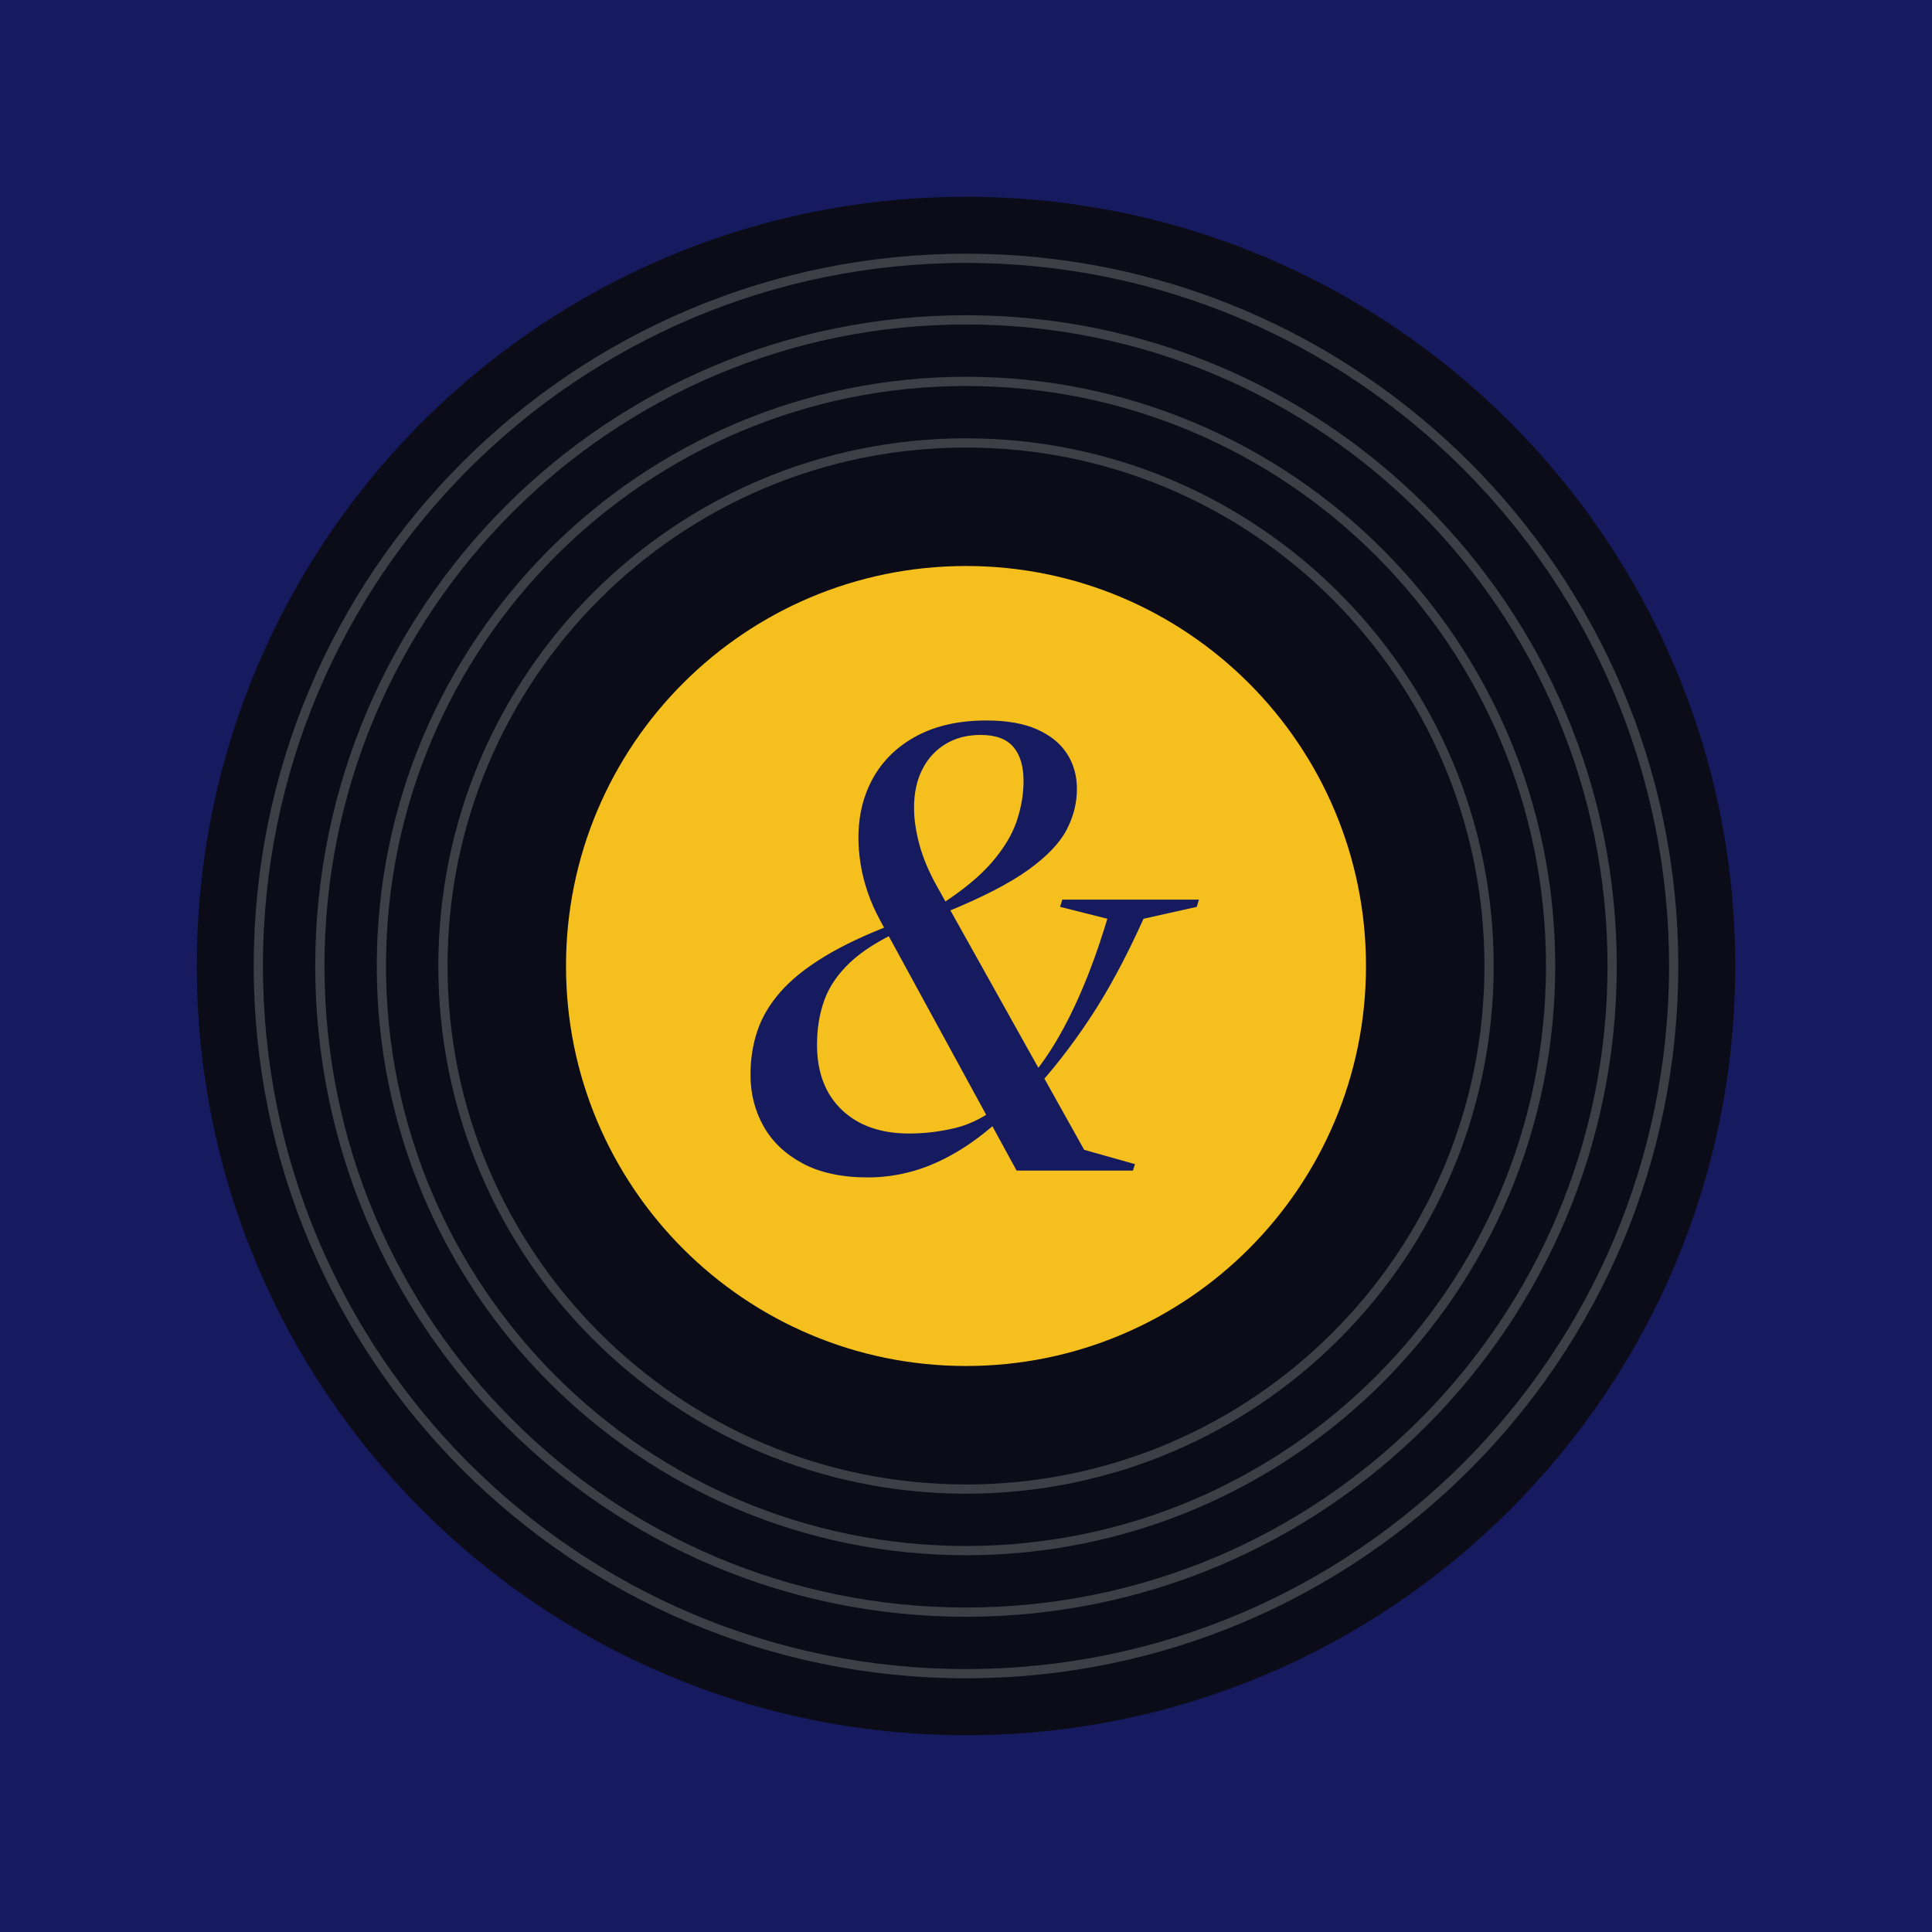
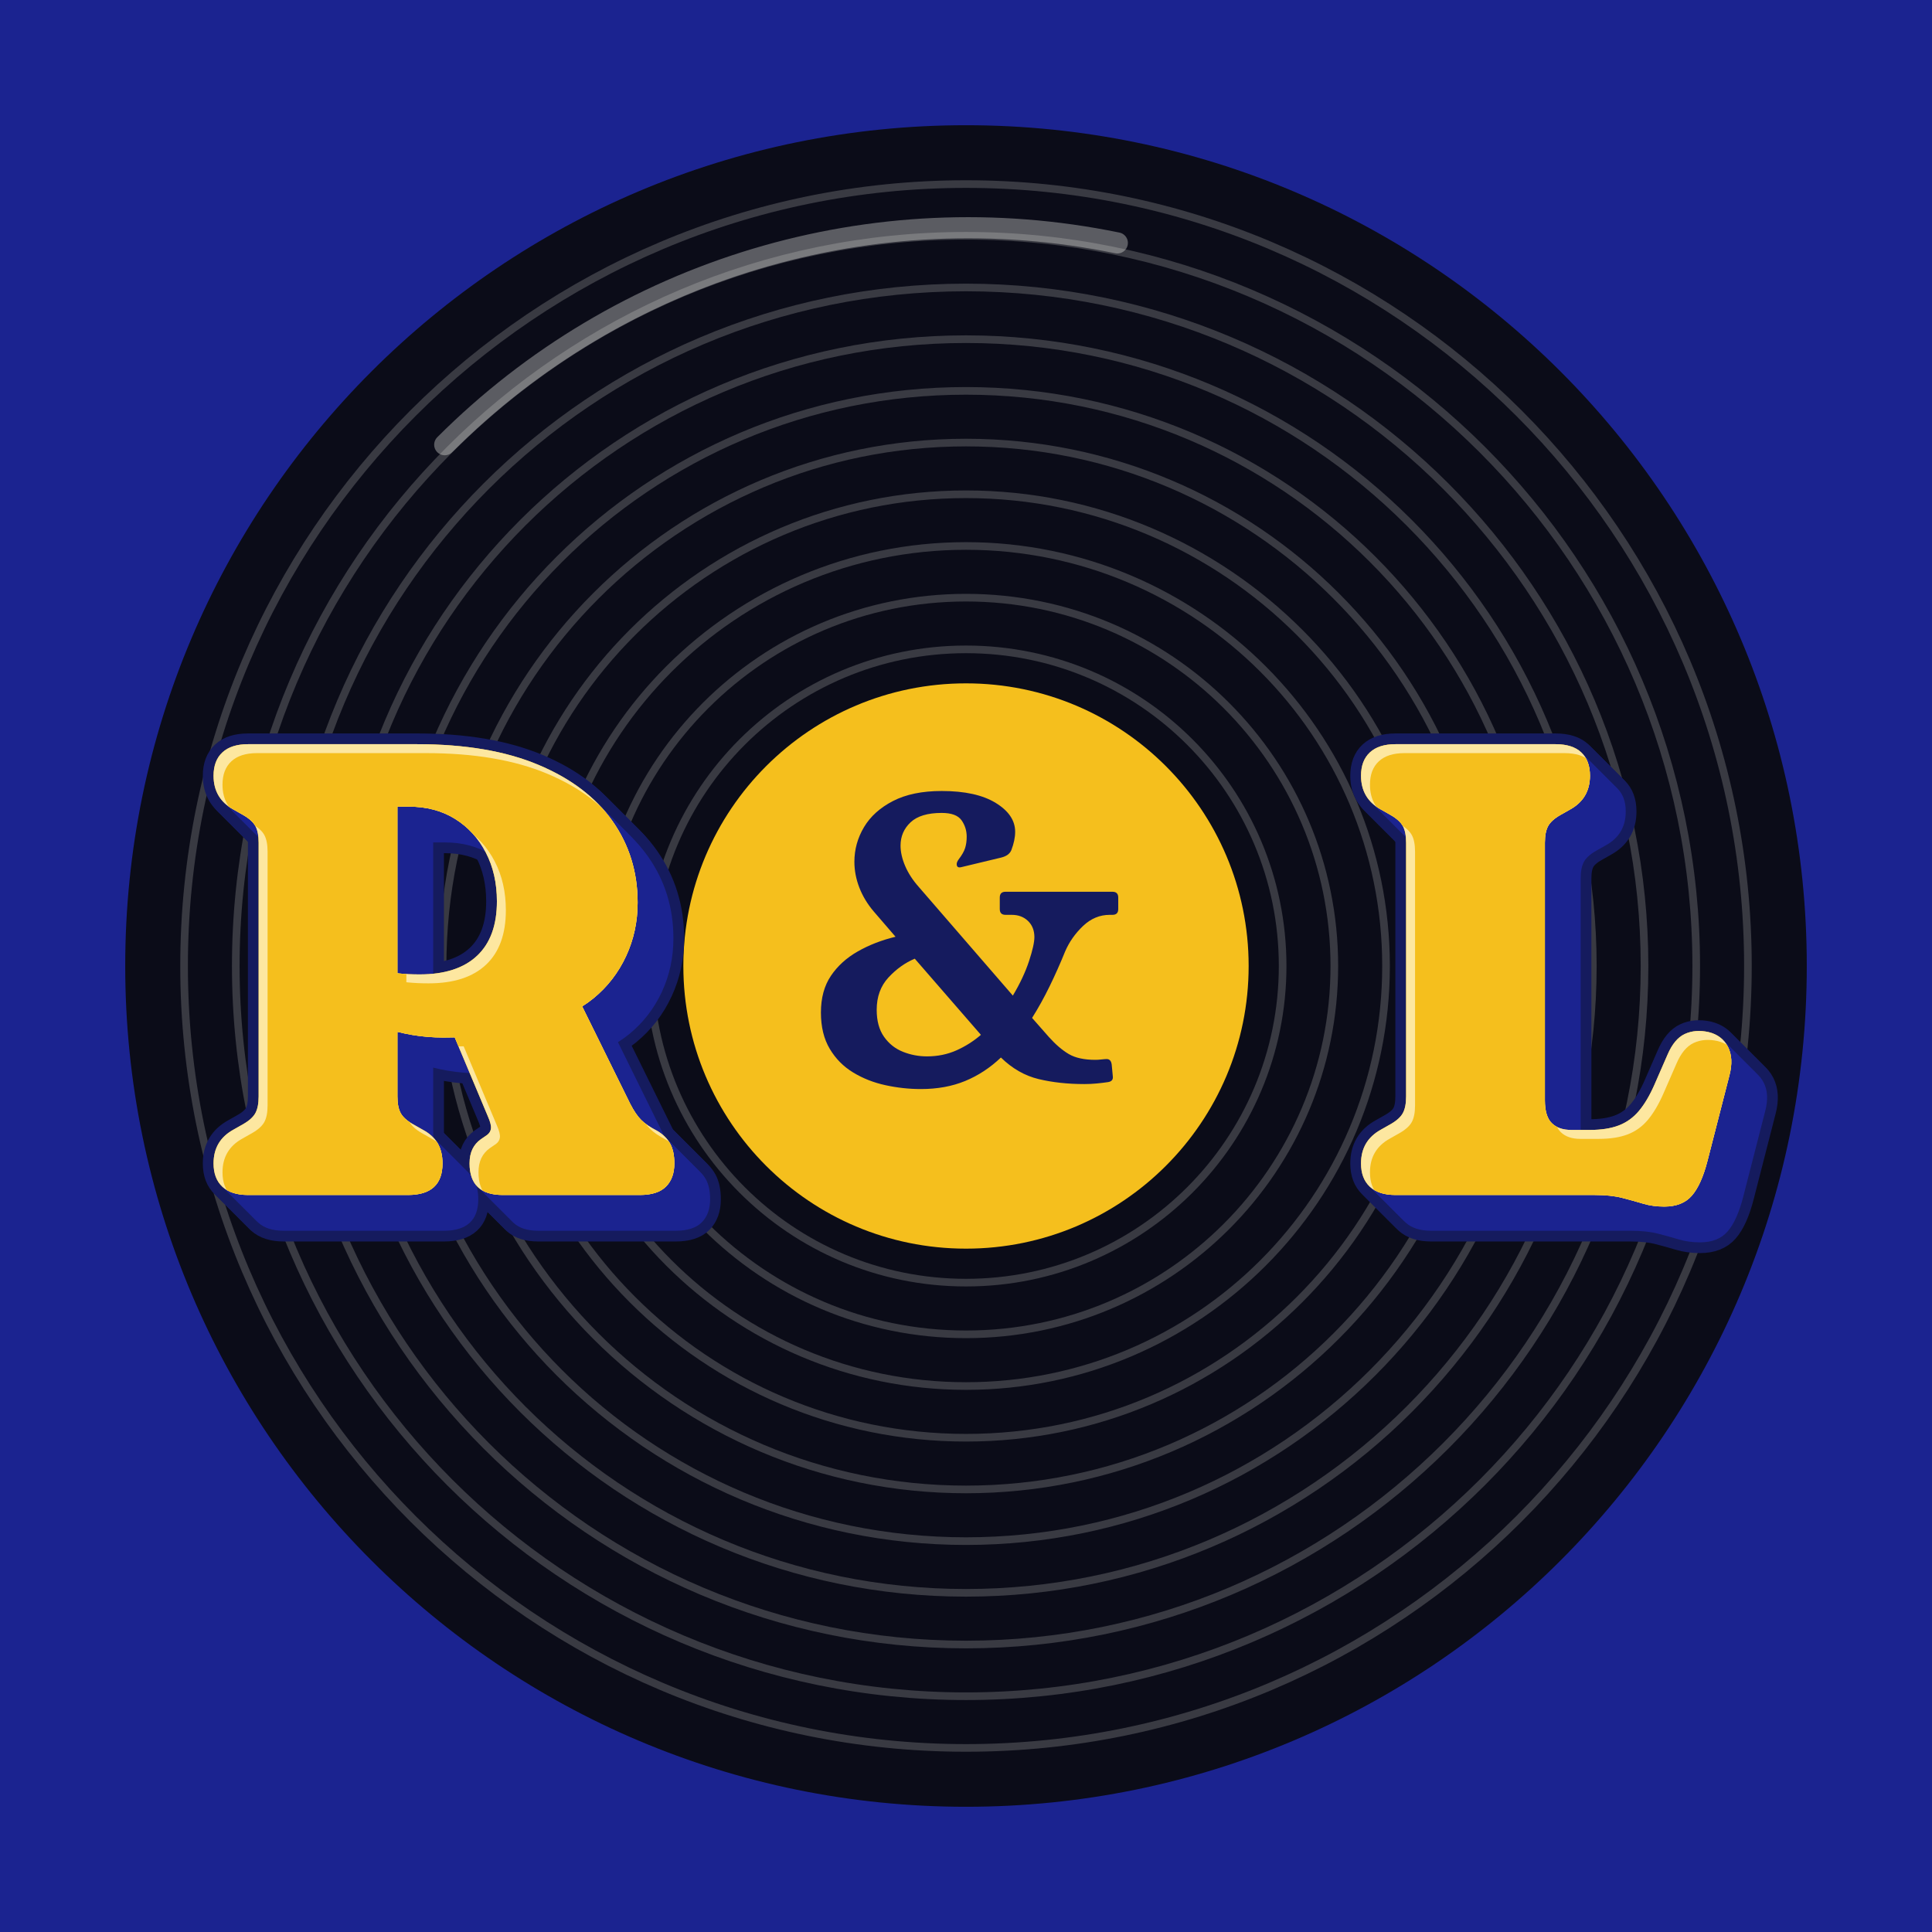
<svg xmlns="http://www.w3.org/2000/svg" viewBox="0 0 1080 1080" width="1080" height="1080">
-   <rect width="1080" height="1080" fill="#151b5e" />
-   <circle cx="540" cy="540" r="430" fill="#0b0c18" />
-   <circle cx="540" cy="540" r="395.60" fill="none" stroke="#f1f1eb" stroke-opacity=".22" stroke-width="5.16" />
-   <circle cx="540" cy="540" r="361.20" fill="none" stroke="#f1f1eb" stroke-opacity=".22" stroke-width="5.16" />
-   <circle cx="540" cy="540" r="326.80" fill="none" stroke="#f1f1eb" stroke-opacity=".22" stroke-width="5.16" />
-   <circle cx="540" cy="540" r="292.40" fill="none" stroke="#f1f1eb" stroke-opacity=".22" stroke-width="5.16" />
-   <circle cx="540" cy="540" r="223.60" fill="#f5bf1d" />
-   <path d="M576.322 611.326 564.677 620.51Q550.605 634.2 537.383 642.414Q524.161 650.628 511.268 654.406Q498.376 658.184 485.206 658.184Q463.267 658.184 448.641 650.334Q434.016 642.484 426.772 629.487Q419.529 616.49 419.529 600.79Q419.529 587.863 423.324 576.426Q427.119 564.988 436.13 554.643Q445.141 544.298 460.789 534.767Q476.437 525.236 500.143 516.259L525.583 505.862Q544.332 493.766 554.383 482.138Q564.434 470.511 568.298 459.126Q572.163 447.74 572.163 436.546Q572.163 424.173 566.444 417.501Q560.726 410.83 548.179 410.83Q536.881 410.83 528.511 415.942Q520.141 421.054 515.549 430.134Q510.957 439.214 510.957 451.449Q510.957 461.118 513.955 472.14Q516.953 483.161 523.365 494.737L606.059 642.761L634.478 650.767L633.3 654.371H568.281L491.999 514.492Q487.736 506.624 485.05 498.774Q482.364 490.924 481.116 483.196Q479.868 475.467 479.868 468.397Q479.868 449.3 488.29 434.501Q496.712 419.702 512.742 411.228Q528.771 402.754 551.368 402.754Q568.559 402.754 579.753 407.745Q590.948 412.736 596.476 421.348Q602.004 429.961 602.004 441.017Q602.004 452.766 596.268 463.822Q590.532 474.878 575.022 486.107Q559.513 497.336 529.846 509.501L503.713 520.037Q485.344 528.39 475.103 538.111Q464.862 547.833 460.789 559.148Q456.717 570.464 456.717 583.981Q456.717 607.167 470.563 620.406Q484.409 633.646 508.288 633.646Q521.077 633.646 534.091 630.527Q547.105 627.407 560.448 616.733L571.123 607.791Q579.892 598.884 588.227 585.627Q596.562 572.37 604.343 554.418Q612.124 536.465 619.02 513.591L592.611 506.936L593.824 502.916H670.21L668.997 506.936L639.226 513.591Q624.67 545.996 609.108 569.459Q593.547 592.922 576.322 611.326Z" fill="#151b5e" />
+   <rect width="1080" height="1080" fill="#1b2390" />
+   <circle cx="540" cy="540" r="470" fill="#0b0c18" />
+   <g fill="none" stroke="#f1f1eb" stroke-opacity=".2" stroke-width="4.27">
+     <circle cx="540" cy="540" r="437.1" />
+     <circle cx="540" cy="540" r="408.2" />
+     <circle cx="540" cy="540" r="379.3" />
+     <circle cx="540" cy="540" r="350.4" />
+     <circle cx="540" cy="540" r="321.5" />
+     <circle cx="540" cy="540" r="292.6" />
+     <circle cx="540" cy="540" r="263.7" />
+     <circle cx="540" cy="540" r="234.8" />
+     <circle cx="540" cy="540" r="205.9" />
+     <circle cx="540" cy="540" r="177.0" />
+   </g>
+   <path d="M248.6 248.6 A413.6 413.6 0 0 1 624.6 135.8" fill="none" stroke="#f1f1eb" stroke-opacity=".35" stroke-width="11.8" stroke-linecap="round" />
+   <circle cx="540" cy="540" r="158" fill="#f5bf1d" />
+   <path d="M621.87 498.5Q625.1 498.5 625.1 501.73L625.1 508.18Q625.1 511.4 621.87 511.4L620.37 511.4Q611.98 511.4 605.42 517.63Q598.87 523.87 595.43 531.83Q591.34 541.93 586.72 551.39Q582.1 560.85 576.94 569.02L586.4 579.77Q591.99 586 597.47 589.23Q602.95 592.46 612.41 592.46Q613.7 592.46 615.75 592.24Q617.79 592.02 618.65 592.02Q621.01 592.02 621.44 595.03L622.09 601.91Q622.3 604.5 619.29 604.92Q616.28 605.36 612.95 605.68Q609.62 606 606.18 606Q592.2 606 580.59 603.21Q568.98 600.41 559.52 591.16Q550.49 599.76 539.53 604.28Q528.56 608.79 514.8 608.79Q504.91 608.79 495.02 606.64Q485.13 604.5 476.96 599.55Q468.79 594.61 463.85 586.33Q458.9 578.05 458.9 566.01Q458.9 553.75 464.49 545.48Q470.08 537.2 479.54 531.83Q489 526.45 500.61 523.65L488.57 509.68Q483.2 503.44 480.4 496.24Q477.61 489.04 477.61 481.73Q477.61 471.41 482.98 462.38Q488.36 453.35 499.22 447.76Q510.07 442.17 526.41 442.17Q545.76 442.17 556.62 448.84Q567.48 455.5 567.48 464.96Q567.48 467.32 566.94 469.9Q566.4 472.49 565.33 475.28Q564.04 478.29 559.74 479.37L537.38 484.74Q534.8 485.38 534.8 483.02Q534.8 481.94 535.87 480.44Q538.67 476.78 539.53 473.99Q540.39 471.19 540.39 467.75Q540.39 462.6 537.49 458.51Q534.58 454.43 526.41 454.43Q514.59 454.43 509 459.69Q503.41 464.96 503.41 472.7Q503.41 478.07 505.99 484.1Q508.57 490.12 513.51 495.7L566.19 556.55Q572.21 546.45 575.22 537.31Q578.23 528.17 578.23 523.87Q578.23 518.28 574.68 514.84Q571.13 511.4 565.54 511.4L562.1 511.4Q558.88 511.4 558.88 508.18L558.88 501.73Q558.88 498.5 562.1 498.5ZM511.36 535.91Q503.19 539.35 496.63 546.45Q490.08 553.54 490.08 564.5Q490.08 573.75 494.16 579.55Q498.25 585.36 504.7 587.94Q511.15 590.52 518.24 590.52Q527.06 590.52 534.58 587.19Q542.11 583.86 548.34 578.48Z" fill="#151b5e" />
+   <defs>
+     <path id="p81" d="M356.44 504.56Q356.44 520.58 349.96 534.53Q343.48 548.48 331.69 558.11Q319.9 567.74 304.06 570.8Q293.26 572.6 286.15 574.76Q279.04 576.92 270.76 578.45Q262.48 579.98 247.9 579.98Q238.9 579.98 230.44 578.54Q221.98 577.1 214.96 574.67Q207.94 572.24 202.9 569.54L202.18 537.86Q207.4 540.56 212.44 542.09Q217.48 543.62 222.88 544.16Q228.28 544.7 234.58 544.7Q255.64 544.7 266.71 534.26Q277.78 523.82 277.78 503.84Q277.78 488.54 271.57 476.57Q265.36 464.6 254.38 457.76Q243.4 450.92 228.64 450.92L222.16 450.92L222.16 612.92Q222.16 618.86 223.96 622.19Q225.76 625.52 230.8 628.4L236.2 631.46Q241.96 634.52 244.66 639.11Q247.36 643.7 247.36 650.36Q247.36 668 228.1 668L138.64 668Q129.28 668 124.33 663.41Q119.38 658.82 119.38 650.36Q119.38 637.58 130.54 631.46L135.94 628.4Q140.98 625.52 142.78 622.19Q144.58 618.86 144.58 612.92L144.58 471.08Q144.58 465.14 142.78 461.81Q140.98 458.48 135.94 455.6L130.54 452.54Q119.38 446.42 119.38 433.64Q119.38 425.18 124.33 420.59Q129.28 416 138.64 416L233.14 416Q273.46 416 300.91 427.52Q328.36 439.04 342.4 459.02Q356.44 479 356.44 504.56ZM246.82 562.34L320.8 553.16L352.3 617.06Q355.36 623 358.42 626.06Q361.48 629.12 367.42 632.18Q372.28 635.06 374.62 639.29Q376.96 643.52 376.96 650.36Q376.96 658.64 372.28 663.32Q367.6 668 357.7 668L281.02 668Q262.48 668 262.48 650.36Q262.48 645.68 264.1 642.35Q265.72 639.02 268.78 636.86L272.2 634.52Q274.18 633.08 274.45 630.83Q274.72 628.58 272.74 624.08Z" />
+   </defs>
+   <g fill="#151b5e" stroke="#151b5e" stroke-width="12" stroke-linejoin="round">
+     <use href="#p81" transform="translate(20.00 20.00)" />
+     <use href="#p81" transform="translate(19.00 19.00)" />
+     <use href="#p81" transform="translate(18.00 18.00)" />
+     <use href="#p81" transform="translate(17.00 17.00)" />
+     <use href="#p81" transform="translate(16.00 16.00)" />
+     <use href="#p81" transform="translate(15.00 15.00)" />
+     <use href="#p81" transform="translate(14.00 14.00)" />
+     <use href="#p81" transform="translate(13.00 13.00)" />
+     <use href="#p81" transform="translate(12.00 12.00)" />
+     <use href="#p81" transform="translate(11.00 11.00)" />
+     <use href="#p81" transform="translate(10.00 10.00)" />
+     <use href="#p81" transform="translate(9.00 9.00)" />
+     <use href="#p81" transform="translate(8.00 8.00)" />
+     <use href="#p81" transform="translate(7.00 7.00)" />
+     <use href="#p81" transform="translate(6.00 6.00)" />
+     <use href="#p81" transform="translate(5.00 5.00)" />
+     <use href="#p81" transform="translate(4.00 4.00)" />
+     <use href="#p81" transform="translate(3.00 3.00)" />
+     <use href="#p81" transform="translate(2.00 2.00)" />
+     <use href="#p81" transform="translate(1.00 1.00)" />
+     <use href="#p81" transform="translate(0.00 0.00)" />
+   </g>
+   <g fill="#1b2390">
+     <use href="#p81" transform="translate(20.00 20.00)" />
+     <use href="#p81" transform="translate(19.00 19.00)" />
+     <use href="#p81" transform="translate(18.00 18.00)" />
+     <use href="#p81" transform="translate(17.00 17.00)" />
+     <use href="#p81" transform="translate(16.00 16.00)" />
+     <use href="#p81" transform="translate(15.00 15.00)" />
+     <use href="#p81" transform="translate(14.00 14.00)" />
+     <use href="#p81" transform="translate(13.00 13.00)" />
+     <use href="#p81" transform="translate(12.00 12.00)" />
+     <use href="#p81" transform="translate(11.00 11.00)" />
+     <use href="#p81" transform="translate(10.00 10.00)" />
+     <use href="#p81" transform="translate(9.00 9.00)" />
+     <use href="#p81" transform="translate(8.00 8.00)" />
+     <use href="#p81" transform="translate(7.00 7.00)" />
+     <use href="#p81" transform="translate(6.00 6.00)" />
+     <use href="#p81" transform="translate(5.00 5.00)" />
+     <use href="#p81" transform="translate(4.00 4.00)" />
+     <use href="#p81" transform="translate(3.00 3.00)" />
+     <use href="#p81" transform="translate(2.00 2.00)" />
+     <use href="#p81" transform="translate(1.00 1.00)" />
+   </g>
+   <path d="M356.44 504.56Q356.44 520.58 349.96 534.53Q343.48 548.48 331.69 558.11Q319.9 567.74 304.06 570.8Q293.26 572.6 286.15 574.76Q279.04 576.92 270.76 578.45Q262.48 579.98 247.9 579.98Q238.9 579.98 230.44 578.54Q221.98 577.1 214.96 574.67Q207.94 572.24 202.9 569.54L202.18 537.86Q207.4 540.56 212.44 542.09Q217.48 543.62 222.88 544.16Q228.28 544.7 234.58 544.7Q255.64 544.7 266.71 534.26Q277.78 523.82 277.78 503.84Q277.78 488.54 271.57 476.57Q265.36 464.6 254.38 457.76Q243.4 450.92 228.64 450.92L222.16 450.92L222.16 612.92Q222.16 618.86 223.96 622.19Q225.76 625.52 230.8 628.4L236.2 631.46Q241.96 634.52 244.66 639.11Q247.36 643.7 247.36 650.36Q247.36 668 228.1 668L138.64 668Q129.28 668 124.33 663.41Q119.38 658.82 119.38 650.36Q119.38 637.58 130.54 631.46L135.94 628.4Q140.98 625.52 142.78 622.19Q144.58 618.86 144.58 612.92L144.58 471.08Q144.58 465.14 142.78 461.81Q140.98 458.48 135.94 455.6L130.54 452.54Q119.38 446.42 119.38 433.64Q119.38 425.18 124.33 420.59Q129.28 416 138.64 416L233.14 416Q273.46 416 300.91 427.52Q328.36 439.04 342.4 459.02Q356.44 479 356.44 504.56ZM246.82 562.34L320.8 553.16L352.3 617.06Q355.36 623 358.42 626.06Q361.48 629.12 367.42 632.18Q372.28 635.06 374.62 639.29Q376.96 643.52 376.96 650.36Q376.96 658.64 372.28 663.32Q367.6 668 357.7 668L281.02 668Q262.48 668 262.48 650.36Q262.48 645.68 264.1 642.35Q265.72 639.02 268.78 636.86L272.2 634.52Q274.18 633.08 274.45 630.83Q274.72 628.58 272.74 624.08Z" fill="#f5bf1d" />
+   <clipPath id="c82">
+     <path d="M356.44 504.56Q356.44 520.58 349.96 534.53Q343.48 548.48 331.69 558.11Q319.9 567.74 304.06 570.8Q293.26 572.6 286.15 574.76Q279.04 576.92 270.76 578.45Q262.48 579.98 247.9 579.98Q238.9 579.98 230.44 578.54Q221.98 577.1 214.96 574.67Q207.94 572.24 202.9 569.54L202.18 537.86Q207.4 540.56 212.44 542.09Q217.48 543.62 222.88 544.16Q228.28 544.7 234.58 544.7Q255.64 544.7 266.71 534.26Q277.78 523.82 277.78 503.84Q277.78 488.54 271.57 476.57Q265.36 464.6 254.38 457.76Q243.4 450.92 228.64 450.92L222.16 450.92L222.16 612.92Q222.16 618.86 223.96 622.19Q225.76 625.52 230.8 628.4L236.2 631.46Q241.96 634.52 244.66 639.11Q247.36 643.7 247.36 650.36Q247.36 668 228.1 668L138.64 668Q129.28 668 124.33 663.41Q119.38 658.82 119.38 650.36Q119.38 637.58 130.54 631.46L135.94 628.4Q140.98 625.52 142.78 622.19Q144.58 618.86 144.58 612.92L144.58 471.08Q144.58 465.14 142.78 461.81Q140.98 458.48 135.94 455.6L130.54 452.54Q119.38 446.42 119.38 433.64Q119.38 425.18 124.33 420.59Q129.28 416 138.64 416L233.14 416Q273.46 416 300.91 427.52Q328.36 439.04 342.4 459.02Q356.44 479 356.44 504.56ZM246.82 562.34L320.8 553.16L352.3 617.06Q355.36 623 358.42 626.06Q361.48 629.12 367.42 632.18Q372.28 635.06 374.62 639.29Q376.96 643.52 376.96 650.36Q376.96 658.64 372.28 663.32Q367.6 668 357.7 668L281.02 668Q262.48 668 262.48 650.36Q262.48 645.68 264.1 642.35Q265.72 639.02 268.78 636.86L272.2 634.52Q274.18 633.08 274.45 630.83Q274.72 628.58 272.74 624.08Z" />
+   </clipPath>
+   <g clip-path="url(#c82)">
+     <rect x="-5000" y="-5000" width="20000" height="20000" fill="#fde7a0" />
+     <path d="M356.44 504.56Q356.44 520.58 349.96 534.53Q343.48 548.48 331.69 558.11Q319.9 567.74 304.06 570.8Q293.26 572.6 286.15 574.76Q279.04 576.92 270.76 578.45Q262.48 579.98 247.9 579.98Q238.9 579.98 230.44 578.54Q221.98 577.1 214.96 574.67Q207.94 572.24 202.9 569.54L202.18 537.86Q207.4 540.56 212.44 542.09Q217.48 543.62 222.88 544.16Q228.28 544.7 234.58 544.7Q255.64 544.7 266.71 534.26Q277.78 523.82 277.78 503.84Q277.78 488.54 271.57 476.57Q265.36 464.6 254.38 457.76Q243.4 450.92 228.64 450.92L222.16 450.92L222.16 612.92Q222.16 618.86 223.96 622.19Q225.76 625.52 230.8 628.4L236.2 631.46Q241.96 634.52 244.66 639.11Q247.36 643.7 247.36 650.36Q247.36 668 228.1 668L138.64 668Q129.28 668 124.33 663.41Q119.38 658.82 119.38 650.36Q119.38 637.58 130.54 631.46L135.94 628.4Q140.98 625.52 142.78 622.19Q144.58 618.86 144.58 612.92L144.58 471.08Q144.58 465.14 142.78 461.81Q140.98 458.48 135.94 455.6L130.54 452.54Q119.38 446.42 119.38 433.64Q119.38 425.18 124.33 420.59Q129.28 416 138.64 416L233.14 416Q273.46 416 300.91 427.52Q328.36 439.04 342.4 459.02Q356.44 479 356.44 504.56ZM246.82 562.34L320.8 553.16L352.3 617.06Q355.36 623 358.42 626.06Q361.48 629.12 367.42 632.18Q372.28 635.06 374.62 639.29Q376.96 643.52 376.96 650.36Q376.96 658.64 372.28 663.32Q367.6 668 357.7 668L281.02 668Q262.48 668 262.48 650.36Q262.48 645.68 264.1 642.35Q265.72 639.02 268.78 636.86L272.2 634.52Q274.18 633.08 274.45 630.83Q274.72 628.58 272.74 624.08Z" fill="#f5bf1d" transform="translate(5 5)" />
+   </g>
+   <defs>
+     <path id="p83" d="M877.64 452.54L872.24 455.6Q867.2 458.48 865.4 461.81Q863.6 465.14 863.6 471.08L863.6 615.08Q863.6 624.08 867.47 627.86Q871.34 631.64 878.36 631.64L888.8 631.64Q898.34 631.64 904.91 629.12Q911.48 626.6 916.16 621.02Q920.84 615.44 924.8 606.44L932.18 589.52Q935.96 580.7 941.81 578Q947.66 575.3 955.04 576.92Q962.6 578.72 965.93 585.2Q969.26 591.68 966.74 601.22L954.5 648.92Q951.08 662.24 945.77 668.36Q940.46 674.48 930.38 674.48Q923.9 674.48 918.5 672.86Q913.1 671.24 906.8 669.62Q900.5 668 891.5 668L780.08 668Q770.72 668 765.77 663.41Q760.82 658.82 760.82 650.36Q760.82 637.58 771.98 631.46L777.38 628.4Q782.42 625.52 784.22 622.19Q786.02 618.86 786.02 612.92L786.02 471.08Q786.02 465.14 784.22 461.81Q782.42 458.48 777.38 455.6L771.98 452.54Q760.82 446.42 760.82 433.64Q760.82 425.18 765.77 420.59Q770.72 416 780.08 416L869.54 416Q879.08 416 883.94 420.59Q888.8 425.18 888.8 433.64Q888.8 446.42 877.64 452.54Z" />
+   </defs>
+   <g fill="#151b5e" stroke="#151b5e" stroke-width="12" stroke-linejoin="round">
+     <use href="#p83" transform="translate(20.00 20.00)" />
+     <use href="#p83" transform="translate(19.00 19.00)" />
+     <use href="#p83" transform="translate(18.00 18.00)" />
+     <use href="#p83" transform="translate(17.00 17.00)" />
+     <use href="#p83" transform="translate(16.00 16.00)" />
+     <use href="#p83" transform="translate(15.00 15.00)" />
+     <use href="#p83" transform="translate(14.00 14.00)" />
+     <use href="#p83" transform="translate(13.00 13.00)" />
+     <use href="#p83" transform="translate(12.00 12.00)" />
+     <use href="#p83" transform="translate(11.00 11.00)" />
+     <use href="#p83" transform="translate(10.00 10.00)" />
+     <use href="#p83" transform="translate(9.00 9.00)" />
+     <use href="#p83" transform="translate(8.00 8.00)" />
+     <use href="#p83" transform="translate(7.00 7.00)" />
+     <use href="#p83" transform="translate(6.00 6.00)" />
+     <use href="#p83" transform="translate(5.00 5.00)" />
+     <use href="#p83" transform="translate(4.00 4.00)" />
+     <use href="#p83" transform="translate(3.00 3.00)" />
+     <use href="#p83" transform="translate(2.00 2.00)" />
+     <use href="#p83" transform="translate(1.00 1.00)" />
+     <use href="#p83" transform="translate(0.00 0.00)" />
+   </g>
+   <g fill="#1b2390">
+     <use href="#p83" transform="translate(20.00 20.00)" />
+     <use href="#p83" transform="translate(19.00 19.00)" />
+     <use href="#p83" transform="translate(18.00 18.00)" />
+     <use href="#p83" transform="translate(17.00 17.00)" />
+     <use href="#p83" transform="translate(16.00 16.00)" />
+     <use href="#p83" transform="translate(15.00 15.00)" />
+     <use href="#p83" transform="translate(14.00 14.00)" />
+     <use href="#p83" transform="translate(13.00 13.00)" />
+     <use href="#p83" transform="translate(12.00 12.00)" />
+     <use href="#p83" transform="translate(11.00 11.00)" />
+     <use href="#p83" transform="translate(10.00 10.00)" />
+     <use href="#p83" transform="translate(9.00 9.00)" />
+     <use href="#p83" transform="translate(8.00 8.00)" />
+     <use href="#p83" transform="translate(7.00 7.00)" />
+     <use href="#p83" transform="translate(6.00 6.00)" />
+     <use href="#p83" transform="translate(5.00 5.00)" />
+     <use href="#p83" transform="translate(4.00 4.00)" />
+     <use href="#p83" transform="translate(3.00 3.00)" />
+     <use href="#p83" transform="translate(2.00 2.00)" />
+     <use href="#p83" transform="translate(1.00 1.00)" />
+   </g>
+   <path d="M877.64 452.54L872.24 455.6Q867.2 458.48 865.4 461.81Q863.6 465.14 863.6 471.08L863.6 615.08Q863.6 624.08 867.47 627.86Q871.34 631.64 878.36 631.64L888.8 631.64Q898.34 631.64 904.91 629.12Q911.48 626.6 916.16 621.02Q920.84 615.44 924.8 606.44L932.18 589.52Q935.96 580.7 941.81 578Q947.66 575.3 955.04 576.92Q962.6 578.72 965.93 585.2Q969.26 591.68 966.74 601.22L954.5 648.92Q951.08 662.24 945.77 668.36Q940.46 674.48 930.38 674.48Q923.9 674.48 918.5 672.86Q913.1 671.24 906.8 669.62Q900.5 668 891.5 668L780.08 668Q770.72 668 765.77 663.41Q760.82 658.82 760.82 650.36Q760.82 637.58 771.98 631.46L777.38 628.4Q782.42 625.52 784.22 622.19Q786.02 618.86 786.02 612.92L786.02 471.08Q786.02 465.14 784.22 461.81Q782.42 458.48 777.38 455.6L771.98 452.54Q760.82 446.42 760.82 433.64Q760.82 425.18 765.77 420.59Q770.72 416 780.08 416L869.54 416Q879.08 416 883.94 420.59Q888.8 425.18 888.8 433.64Q888.8 446.42 877.64 452.54Z" fill="#f5bf1d" />
+   <clipPath id="c84">
+     <path d="M877.64 452.54L872.24 455.6Q867.2 458.48 865.4 461.81Q863.6 465.14 863.6 471.08L863.6 615.08Q863.6 624.08 867.47 627.86Q871.34 631.64 878.36 631.64L888.8 631.64Q898.34 631.64 904.91 629.12Q911.48 626.6 916.16 621.02Q920.84 615.44 924.8 606.44L932.18 589.52Q935.96 580.7 941.81 578Q947.66 575.3 955.04 576.92Q962.6 578.72 965.93 585.2Q969.26 591.68 966.74 601.22L954.5 648.92Q951.08 662.24 945.77 668.36Q940.46 674.48 930.38 674.48Q923.9 674.48 918.5 672.86Q913.1 671.24 906.8 669.62Q900.5 668 891.5 668L780.08 668Q770.72 668 765.77 663.41Q760.82 658.82 760.82 650.36Q760.82 637.58 771.98 631.46L777.38 628.4Q782.42 625.52 784.22 622.19Q786.02 618.86 786.02 612.92L786.02 471.08Q786.02 465.14 784.22 461.81Q782.42 458.48 777.38 455.6L771.98 452.54Q760.82 446.42 760.82 433.64Q760.82 425.18 765.77 420.59Q770.72 416 780.08 416L869.54 416Q879.08 416 883.94 420.59Q888.8 425.18 888.8 433.64Q888.8 446.42 877.64 452.54Z" />
+   </clipPath>
+   <g clip-path="url(#c84)">
+     <rect x="-5000" y="-5000" width="20000" height="20000" fill="#fde7a0" />
+     <path d="M877.64 452.54L872.24 455.6Q867.2 458.48 865.4 461.81Q863.6 465.14 863.6 471.08L863.6 615.08Q863.6 624.08 867.47 627.86Q871.34 631.64 878.36 631.64L888.8 631.64Q898.34 631.64 904.91 629.12Q911.48 626.6 916.16 621.02Q920.84 615.44 924.8 606.44L932.18 589.52Q935.96 580.7 941.81 578Q947.66 575.3 955.04 576.92Q962.6 578.72 965.93 585.2Q969.26 591.68 966.74 601.22L954.5 648.92Q951.08 662.24 945.77 668.36Q940.46 674.48 930.38 674.48Q923.9 674.48 918.5 672.86Q913.1 671.24 906.8 669.62Q900.5 668 891.5 668L780.08 668Q770.72 668 765.77 663.41Q760.82 658.82 760.82 650.36Q760.82 637.58 771.98 631.46L777.38 628.4Q782.42 625.52 784.22 622.19Q786.02 618.86 786.02 612.92L786.02 471.08Q786.02 465.14 784.22 461.81Q782.42 458.48 777.38 455.6L771.98 452.54Q760.82 446.42 760.82 433.64Q760.82 425.18 765.77 420.59Q770.72 416 780.08 416L869.54 416Q879.08 416 883.94 420.59Q888.8 425.18 888.8 433.64Q888.8 446.42 877.64 452.54Z" fill="#f5bf1d" transform="translate(5 5)" />
+   </g>
</svg>
